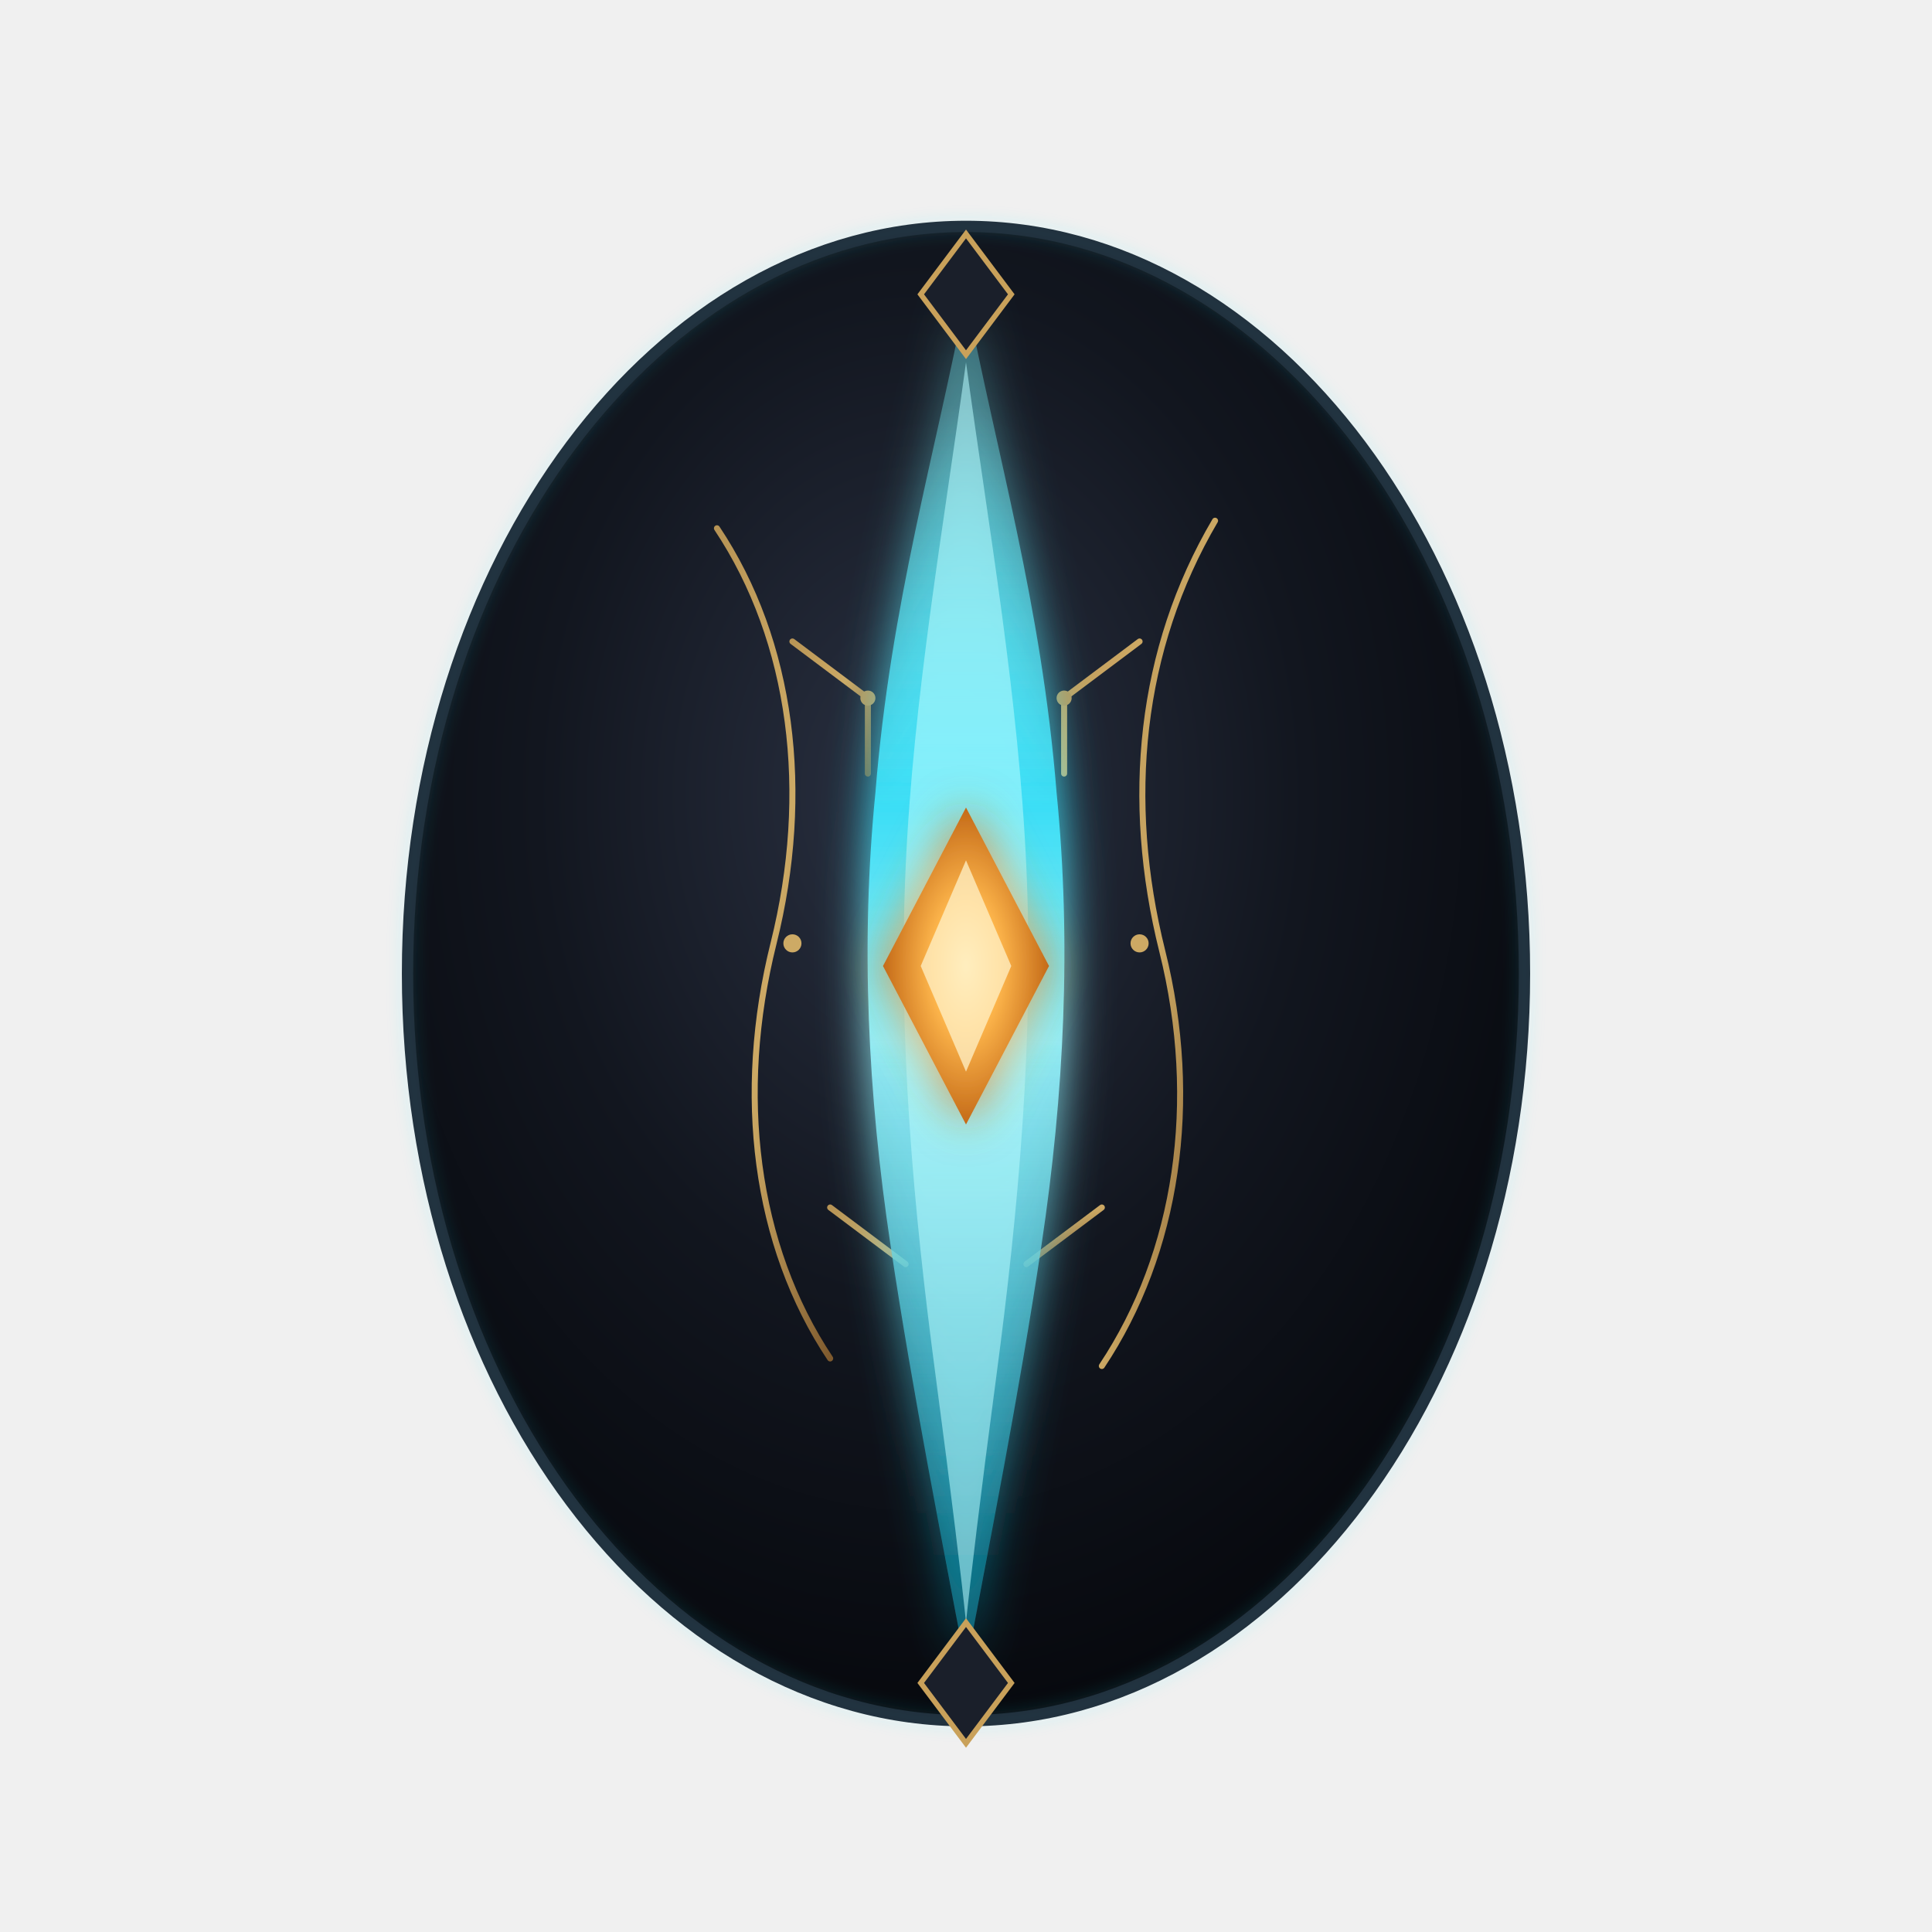
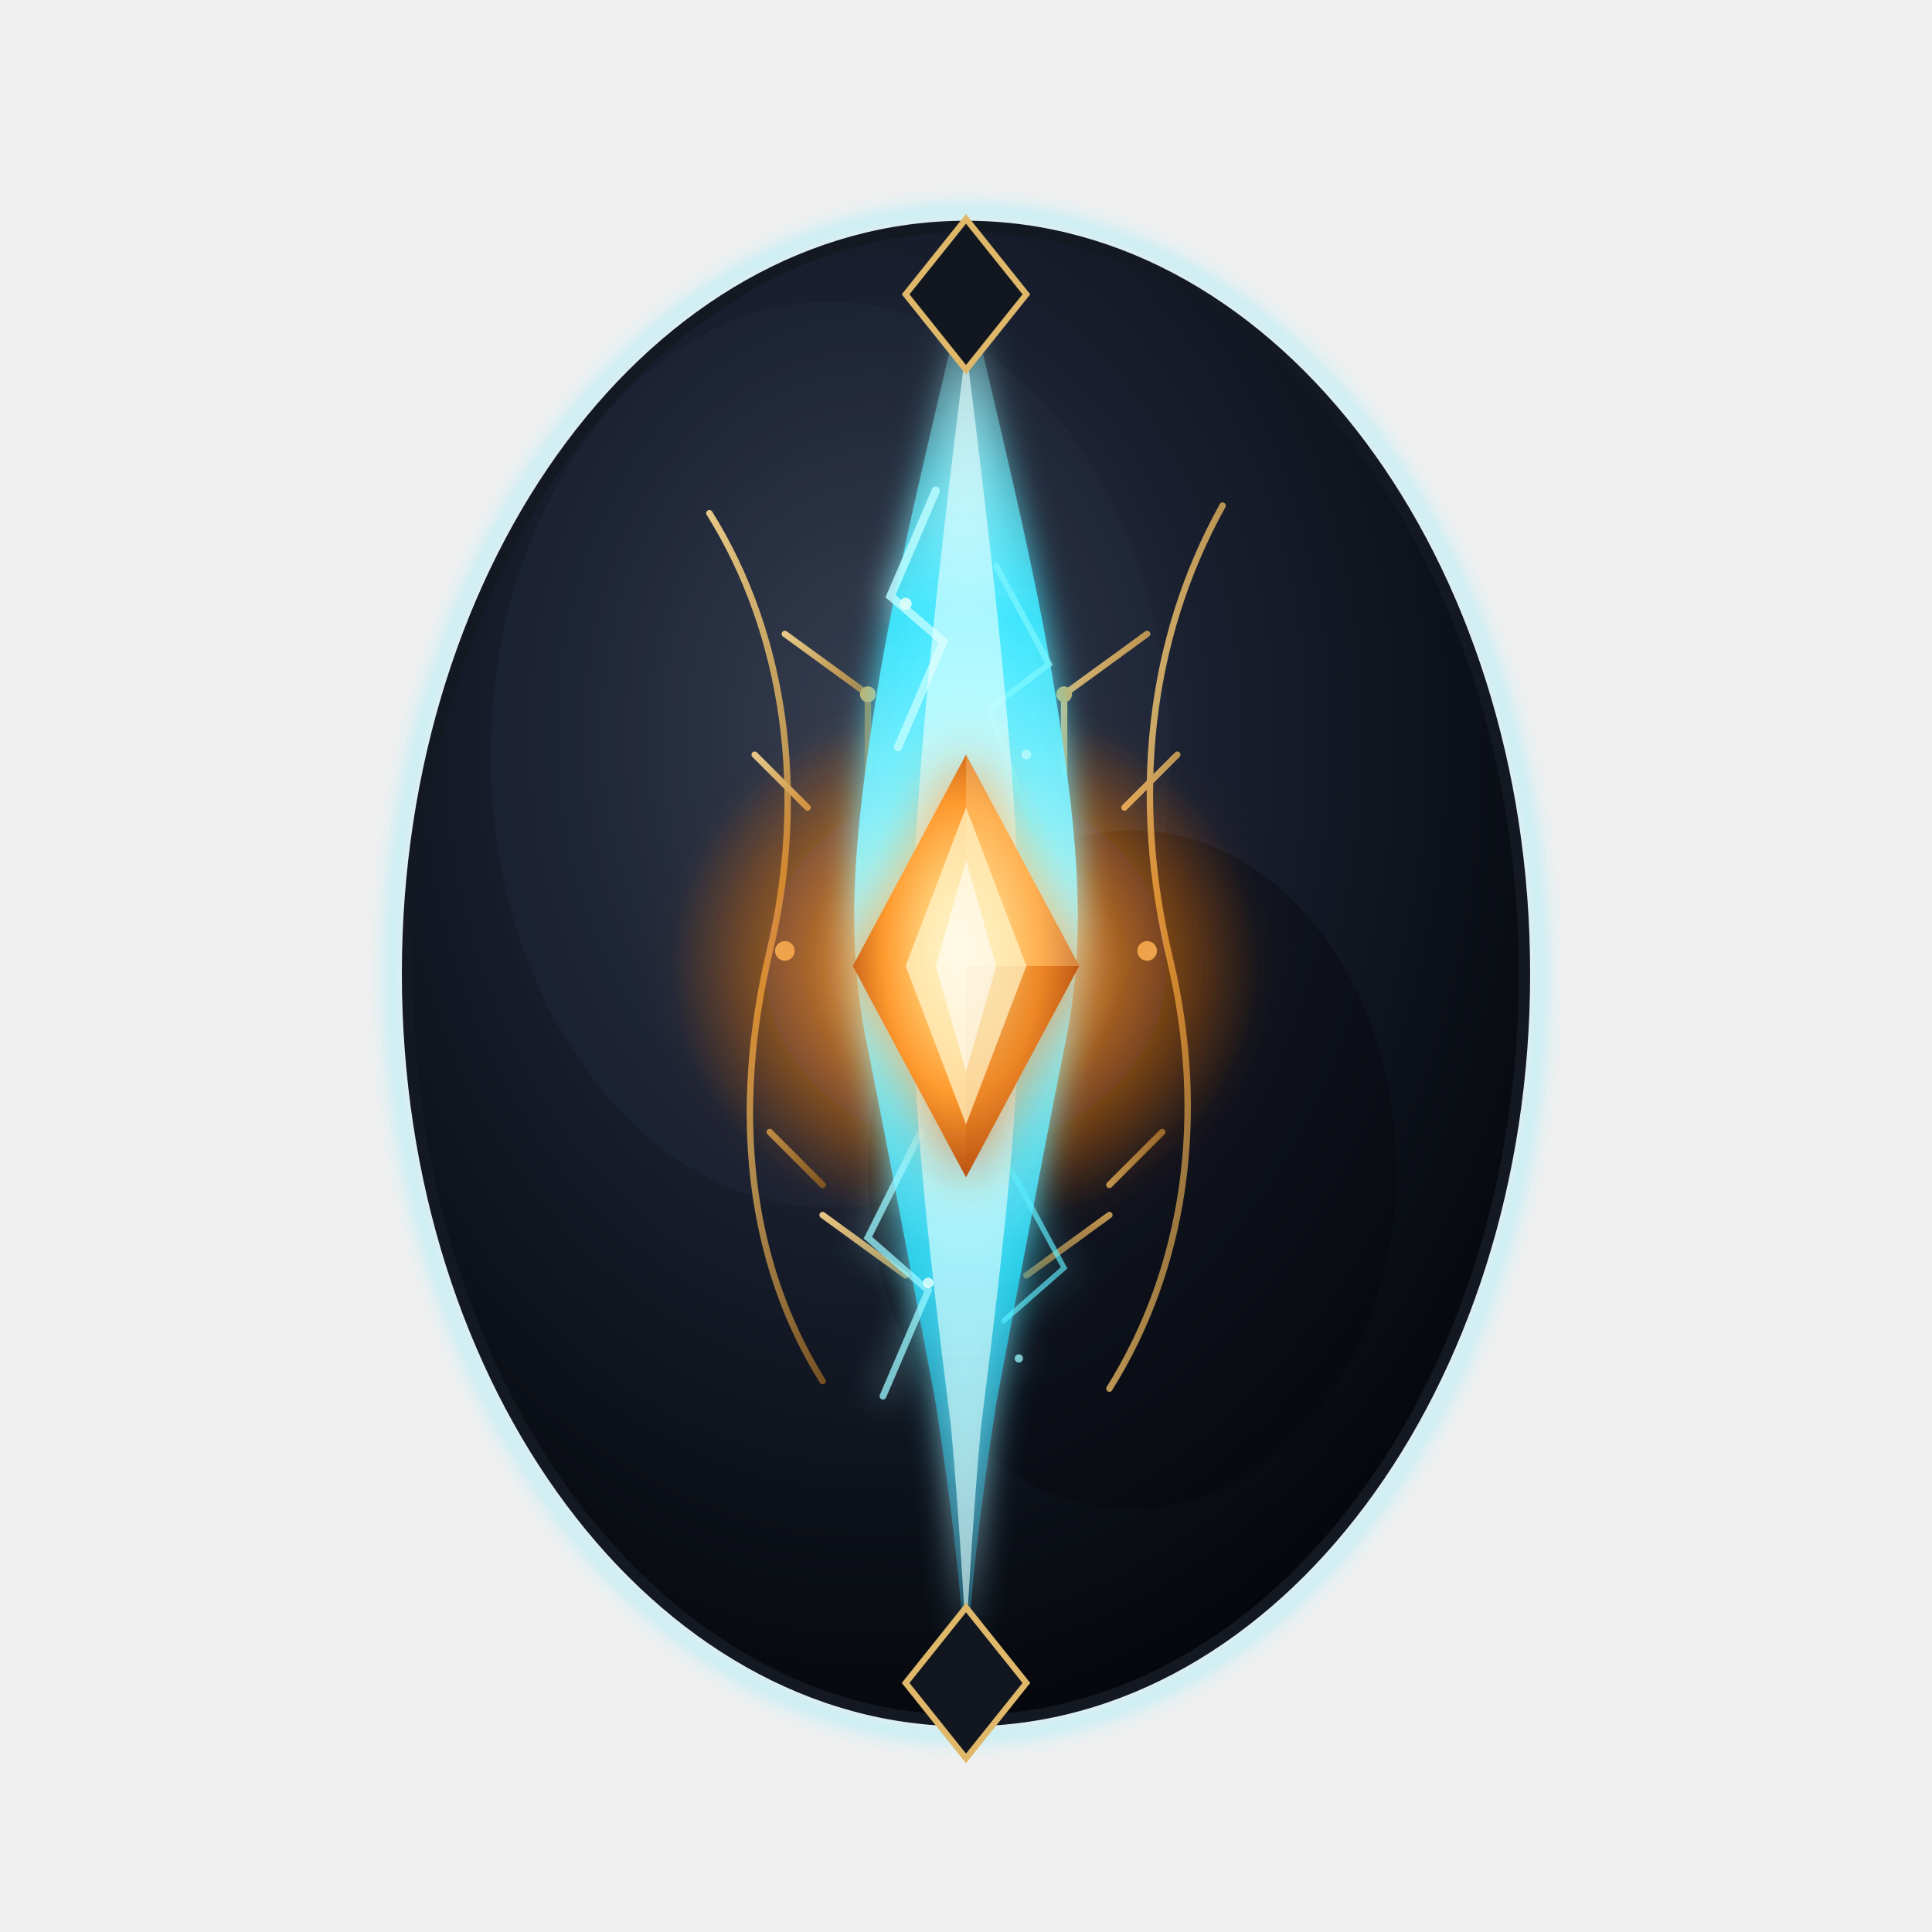
- <svg xmlns="http://www.w3.org/2000/svg" viewBox="0 0 512 512" role="img" aria-label="Riftwilds egg mark">
+ <svg xmlns="http://www.w3.org/2000/svg" viewBox="0 0 512 512" role="img" aria-label="Riftwilds egg mark" class="rw-mark">
  <defs>
-     <radialGradient id="shell" cx="46%" cy="38%" r="62%">
-       <stop offset="0%" stop-color="#2a3142" />
-       <stop offset="55%" stop-color="#12161f" />
-       <stop offset="100%" stop-color="#07090e" />
+     <radialGradient id="rwShell" cx="42%" cy="34%" r="68%">
+       <stop offset="0%" stop-color="#3a4254" />
+       <stop offset="42%" stop-color="#1a2030" />
+       <stop offset="78%" stop-color="#0c1018" />
+       <stop offset="100%" stop-color="#05070c" />
    </radialGradient>
-     <linearGradient id="vein" x1="0%" y1="0%" x2="100%" y2="100%">
-       <stop offset="0%" stop-color="#c9a15a" />
-       <stop offset="50%" stop-color="#e0b86a" />
-       <stop offset="100%" stop-color="#8a6230" />
+     <linearGradient id="rwVein" x1="0%" y1="0%" x2="100%" y2="100%">
+       <stop offset="0%" stop-color="#f0d08a" />
+       <stop offset="45%" stop-color="#c9a15a" />
+       <stop offset="100%" stop-color="#7a5424" />
    </linearGradient>
-     <linearGradient id="rift" x1="50%" y1="8%" x2="50%" y2="92%">
-       <stop offset="0%" stop-color="#7ef7ff" stop-opacity="0.35" />
-       <stop offset="35%" stop-color="#3de7ff" />
-       <stop offset="55%" stop-color="#9af6ff" />
-       <stop offset="100%" stop-color="#1aa8c4" stop-opacity="0.55" />
+     <linearGradient id="rwRift" x1="50%" y1="4%" x2="50%" y2="96%">
+       <stop offset="0%" stop-color="#9afbff" stop-opacity="0.25" />
+       <stop offset="22%" stop-color="#3de7ff" />
+       <stop offset="48%" stop-color="#b8fbff" />
+       <stop offset="72%" stop-color="#2ad4f0" />
+       <stop offset="100%" stop-color="#1288a8" stop-opacity="0.5" />
    </linearGradient>
-     <radialGradient id="core" cx="50%" cy="50%" r="50%">
-       <stop offset="0%" stop-color="#ffe2a0" />
-       <stop offset="40%" stop-color="#ffb84d" />
-       <stop offset="100%" stop-color="#c46a18" />
+     <radialGradient id="rwCore" cx="48%" cy="46%" r="56%">
+       <stop offset="0%" stop-color="#fff6d0" />
+       <stop offset="28%" stop-color="#ffd078" />
+       <stop offset="62%" stop-color="#ff9a2e" />
+       <stop offset="100%" stop-color="#b04a10" />
    </radialGradient>
-     <filter id="bloom" x="-40%" y="-40%" width="180%" height="180%">
-       <feGaussianBlur stdDeviation="6" result="b" />
+     <radialGradient id="rwCoreBloom" cx="50%" cy="50%" r="50%">
+       <stop offset="0%" stop-color="#ffc45a" stop-opacity="0.85" />
+       <stop offset="55%" stop-color="#ff8a20" stop-opacity="0.35" />
+       <stop offset="100%" stop-color="#ff6a00" stop-opacity="0" />
+     </radialGradient>
+     <filter id="rwBloom" x="-50%" y="-50%" width="200%" height="200%">
+       <feGaussianBlur stdDeviation="7" result="b" />
      <feMerge>
        <feMergeNode in="b" />
        <feMergeNode in="SourceGraphic" />
      </feMerge>
    </filter>
-     <filter id="soft" x="-20%" y="-20%" width="140%" height="140%">
-       <feGaussianBlur stdDeviation="2.2" />
+     <filter id="rwSoft" x="-25%" y="-25%" width="150%" height="150%">
+       <feGaussianBlur stdDeviation="2.4" />
    </filter>
+     <filter id="rwRiftGlow" x="-60%" y="-20%" width="220%" height="140%">
+       <feGaussianBlur stdDeviation="4.5" result="b" />
+       <feMerge>
+         <feMergeNode in="b" />
+         <feMergeNode in="SourceGraphic" />
+       </feMerge>
+     </filter>
+     <clipPath id="rwEggClip">
+       <ellipse cx="256" cy="258" rx="148" ry="198" />
+     </clipPath>
  </defs>
-   <ellipse cx="256" cy="258" rx="148" ry="198" fill="url(#shell)" stroke="#1e2430" stroke-width="3" />
-   <ellipse cx="256" cy="258" rx="148" ry="198" fill="none" stroke="#3de7ff" stroke-opacity="0.22" stroke-width="2" filter="url(#soft)" />
-   <g stroke="url(#vein)" stroke-width="1.6" fill="none" stroke-linecap="round" opacity="0.9">
-     <path d="M190 140 C210 170 215 210 205 250 C195 290 200 330 220 360" />
-     <path d="M322 138 C302 172 298 212 308 252 C318 292 312 332 292 362" />
-     <path d="M175 220 H210 M302 220 H337" />
-     <path d="M185 280 H215 M297 280 H327" />
-     <path d="M210 170 L230 185 L230 205" />
-     <path d="M302 170 L282 185 L282 205" />
-     <path d="M220 320 L240 335 M292 320 L272 335" />
-     <circle cx="210" cy="250" r="2.4" fill="#e0b86a" stroke="none" />
-     <circle cx="302" cy="250" r="2.4" fill="#e0b86a" stroke="none" />
-     <circle cx="230" cy="185" r="2" fill="#c9a15a" stroke="none" />
-     <circle cx="282" cy="185" r="2" fill="#c9a15a" stroke="none" />
+   <ellipse class="rw-mark__rim" cx="256" cy="258" rx="152" ry="202" fill="none" stroke="#3de7ff" stroke-opacity="0.38" stroke-width="3" filter="url(#rwSoft)" />
+   <ellipse class="rw-mark__shell" cx="256" cy="258" rx="148" ry="198" fill="url(#rwShell)" stroke="#141820" stroke-width="3" />
+   <g clip-path="url(#rwEggClip)">
+     <ellipse cx="220" cy="200" rx="90" ry="120" fill="#2a3344" opacity="0.22" />
+     <ellipse cx="300" cy="310" rx="70" ry="90" fill="#05070c" opacity="0.35" />
+     <g class="rw-mark__veins" stroke="url(#rwVein)" stroke-width="1.7" fill="none" stroke-linecap="round" opacity="0.95">
+       <path d="M188 136 C208 168 214 210 204 252 C194 294 198 334 218 366" />
+       <path d="M324 134 C304 170 300 212 310 254 C320 296 314 336 294 368" />
+       <path d="M172 218 H208 M304 218 H340" />
+       <path d="M182 278 H214 M298 278 H330" />
+       <path d="M208 168 L230 184 L230 206" />
+       <path d="M304 168 L282 184 L282 206" />
+       <path d="M218 322 L240 338 M294 322 L272 338" />
+       <path d="M200 200 L214 214 M204 300 L218 314" />
+       <path d="M312 200 L298 214 M308 300 L294 314" />
+       <circle cx="208" cy="252" r="2.6" fill="#e8c878" stroke="none" />
+       <circle cx="304" cy="252" r="2.6" fill="#e8c878" stroke="none" />
+       <circle cx="230" cy="184" r="2.1" fill="#d4b060" stroke="none" />
+       <circle cx="282" cy="184" r="2.1" fill="#d4b060" stroke="none" />
+     </g>
+     <ellipse class="rw-mark__core-bloom" cx="256" cy="256" rx="78" ry="70" fill="url(#rwCoreBloom)" filter="url(#rwBloom)" />
+     <g class="rw-mark__rift" filter="url(#rwRiftGlow)">
+       <path d="M256 74                C248 110 238 148 232 186                C226 224 224 250 230 278                C236 308 242 340 248 372                C252 398 255 422 256 446                C257 422 260 398 264 372                C270 340 276 308 282 278                C288 250 286 224 280 186                C274 148 264 110 256 74 Z" fill="url(#rwRift)" opacity="0.92" />
+       <path d="M248 130 L236 158 L250 170 L238 198" fill="none" stroke="#b8fbff" stroke-width="2.2" stroke-linecap="round" opacity="0.85" />
+       <path d="M264 150 L278 176 L262 188 L274 220" fill="none" stroke="#7ef7ff" stroke-width="1.6" stroke-linecap="round" opacity="0.7" />
+       <path d="M244 300 L230 328 L246 342 L234 370" fill="none" stroke="#9af6ff" stroke-width="1.8" stroke-linecap="round" opacity="0.75" />
+       <path d="M268 310 L282 336 L266 350" fill="none" stroke="#5eefff" stroke-width="1.4" stroke-linecap="round" opacity="0.65" />
+       <path d="M256 92 C250 140 244 190 242 236 C240 282 246 330 252 378 C254 400 255 418 256 434                C257 418 258 400 260 378 C266 330 272 282 270 236 C268 190 262 140 256 92 Z" fill="#e8ffff" opacity="0.62" />
+       <circle cx="240" cy="160" r="1.6" fill="#dffffa" opacity="0.9" />
+       <circle cx="272" cy="200" r="1.3" fill="#b8fbff" opacity="0.8" />
+       <circle cx="246" cy="340" r="1.4" fill="#dffffa" opacity="0.85" />
+       <circle cx="270" cy="360" r="1.1" fill="#9af6ff" opacity="0.75" />
+     </g>
+     <g class="rw-mark__core" filter="url(#rwBloom)">
+       <polygon points="256,200 286,256 256,312 226,256" fill="url(#rwCore)" />
+       <polygon points="256,200 286,256 256,256" fill="#ffd890" opacity="0.35" />
+       <polygon points="256,256 286,256 256,312" fill="#c45a12" opacity="0.28" />
+       <polygon points="256,214 272,256 256,298 240,256" fill="#fff4c8" opacity="0.72" />
+       <polygon points="256,228 264,256 256,284 248,256" fill="#ffffff" opacity="0.55" />
+     </g>
  </g>
-   <path d="M256 78 C248 120 236 160 232 210 C228 250 230 290 236 330 C242 370 250 410 256 442            C262 410 270 370 276 330 C282 290 284 250 280 210 C276 160 264 120 256 78 Z" fill="url(#rift)" filter="url(#bloom)" opacity="0.95" />
-   <path d="M256 96 C250 140 242 185 240 230 C238 275 242 320 248 365 C252 395 255 420 256 430            C257 420 260 395 264 365 C270 320 274 275 272 230 C270 185 262 140 256 96 Z" fill="#b8fbff" opacity="0.55" />
-   <g filter="url(#bloom)">
-     <polygon points="256,214 278,256 256,298 234,256" fill="url(#core)" />
-     <polygon points="256,228 268,256 256,284 244,256" fill="#fff1c8" opacity="0.75" />
-   </g>
-   <polygon points="256,62 268,78 256,94 244,78" fill="#1a1f2a" stroke="#c9a15a" stroke-width="1.4" />
-   <polygon points="256,430 268,446 256,462 244,446" fill="#1a1f2a" stroke="#c9a15a" stroke-width="1.4" />
+   <polygon class="rw-mark__cap" points="256,58 272,78 256,98 240,78" fill="#12161f" stroke="#e0b86a" stroke-width="1.6" />
+   <polygon class="rw-mark__cap" points="256,426 272,446 256,466 240,446" fill="#12161f" stroke="#e0b86a" stroke-width="1.6" />
</svg>
